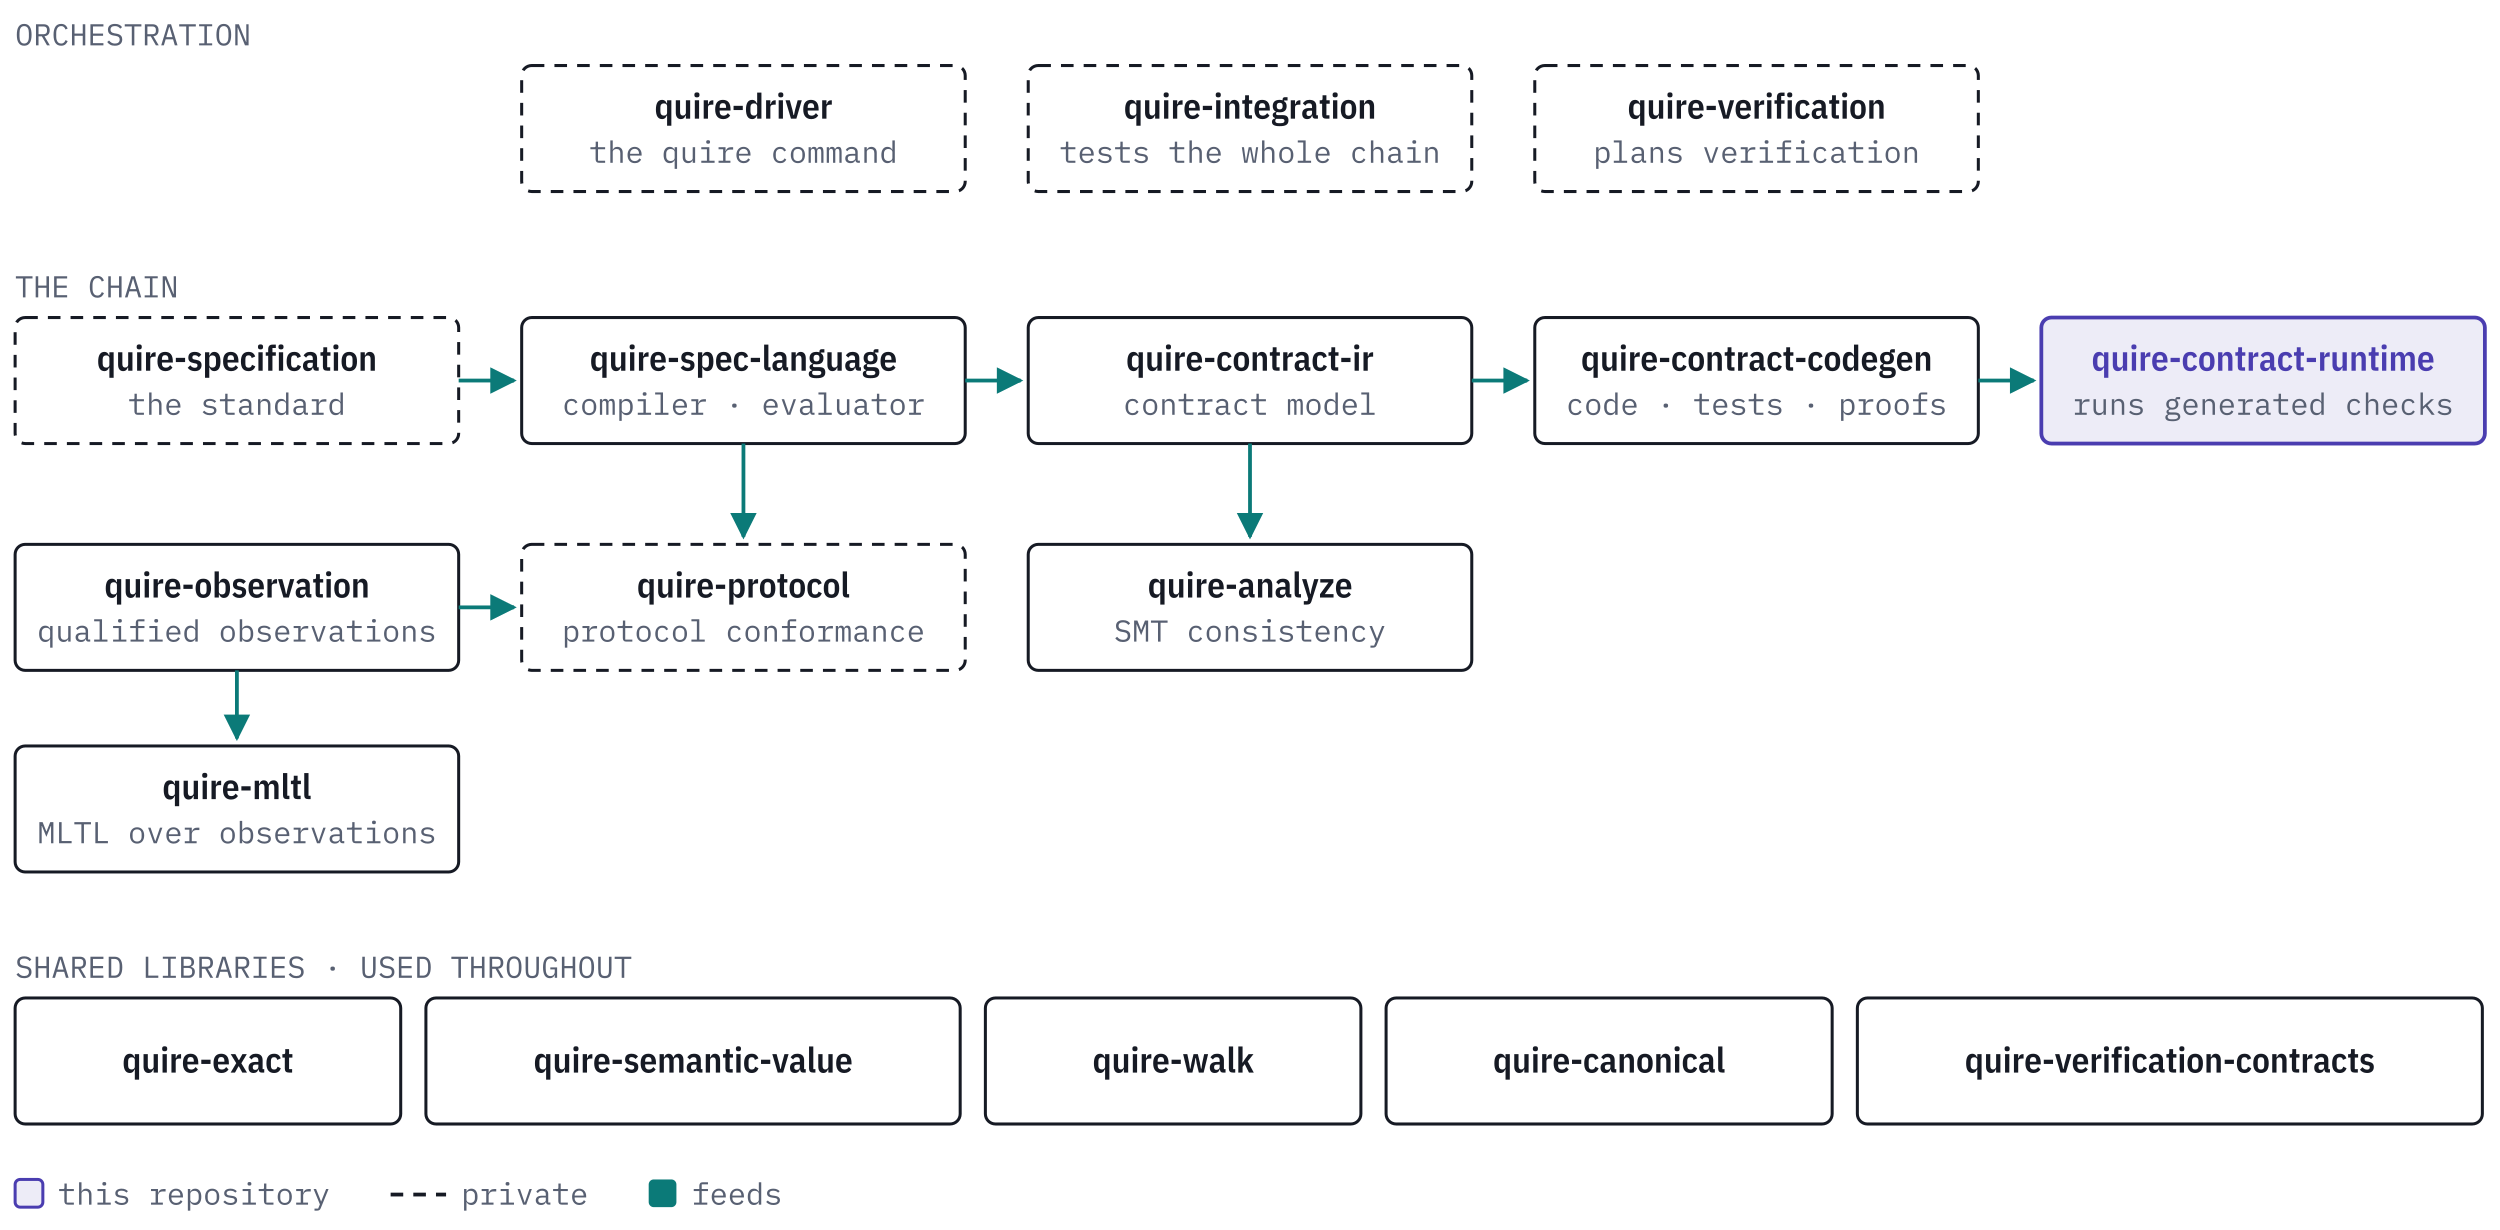
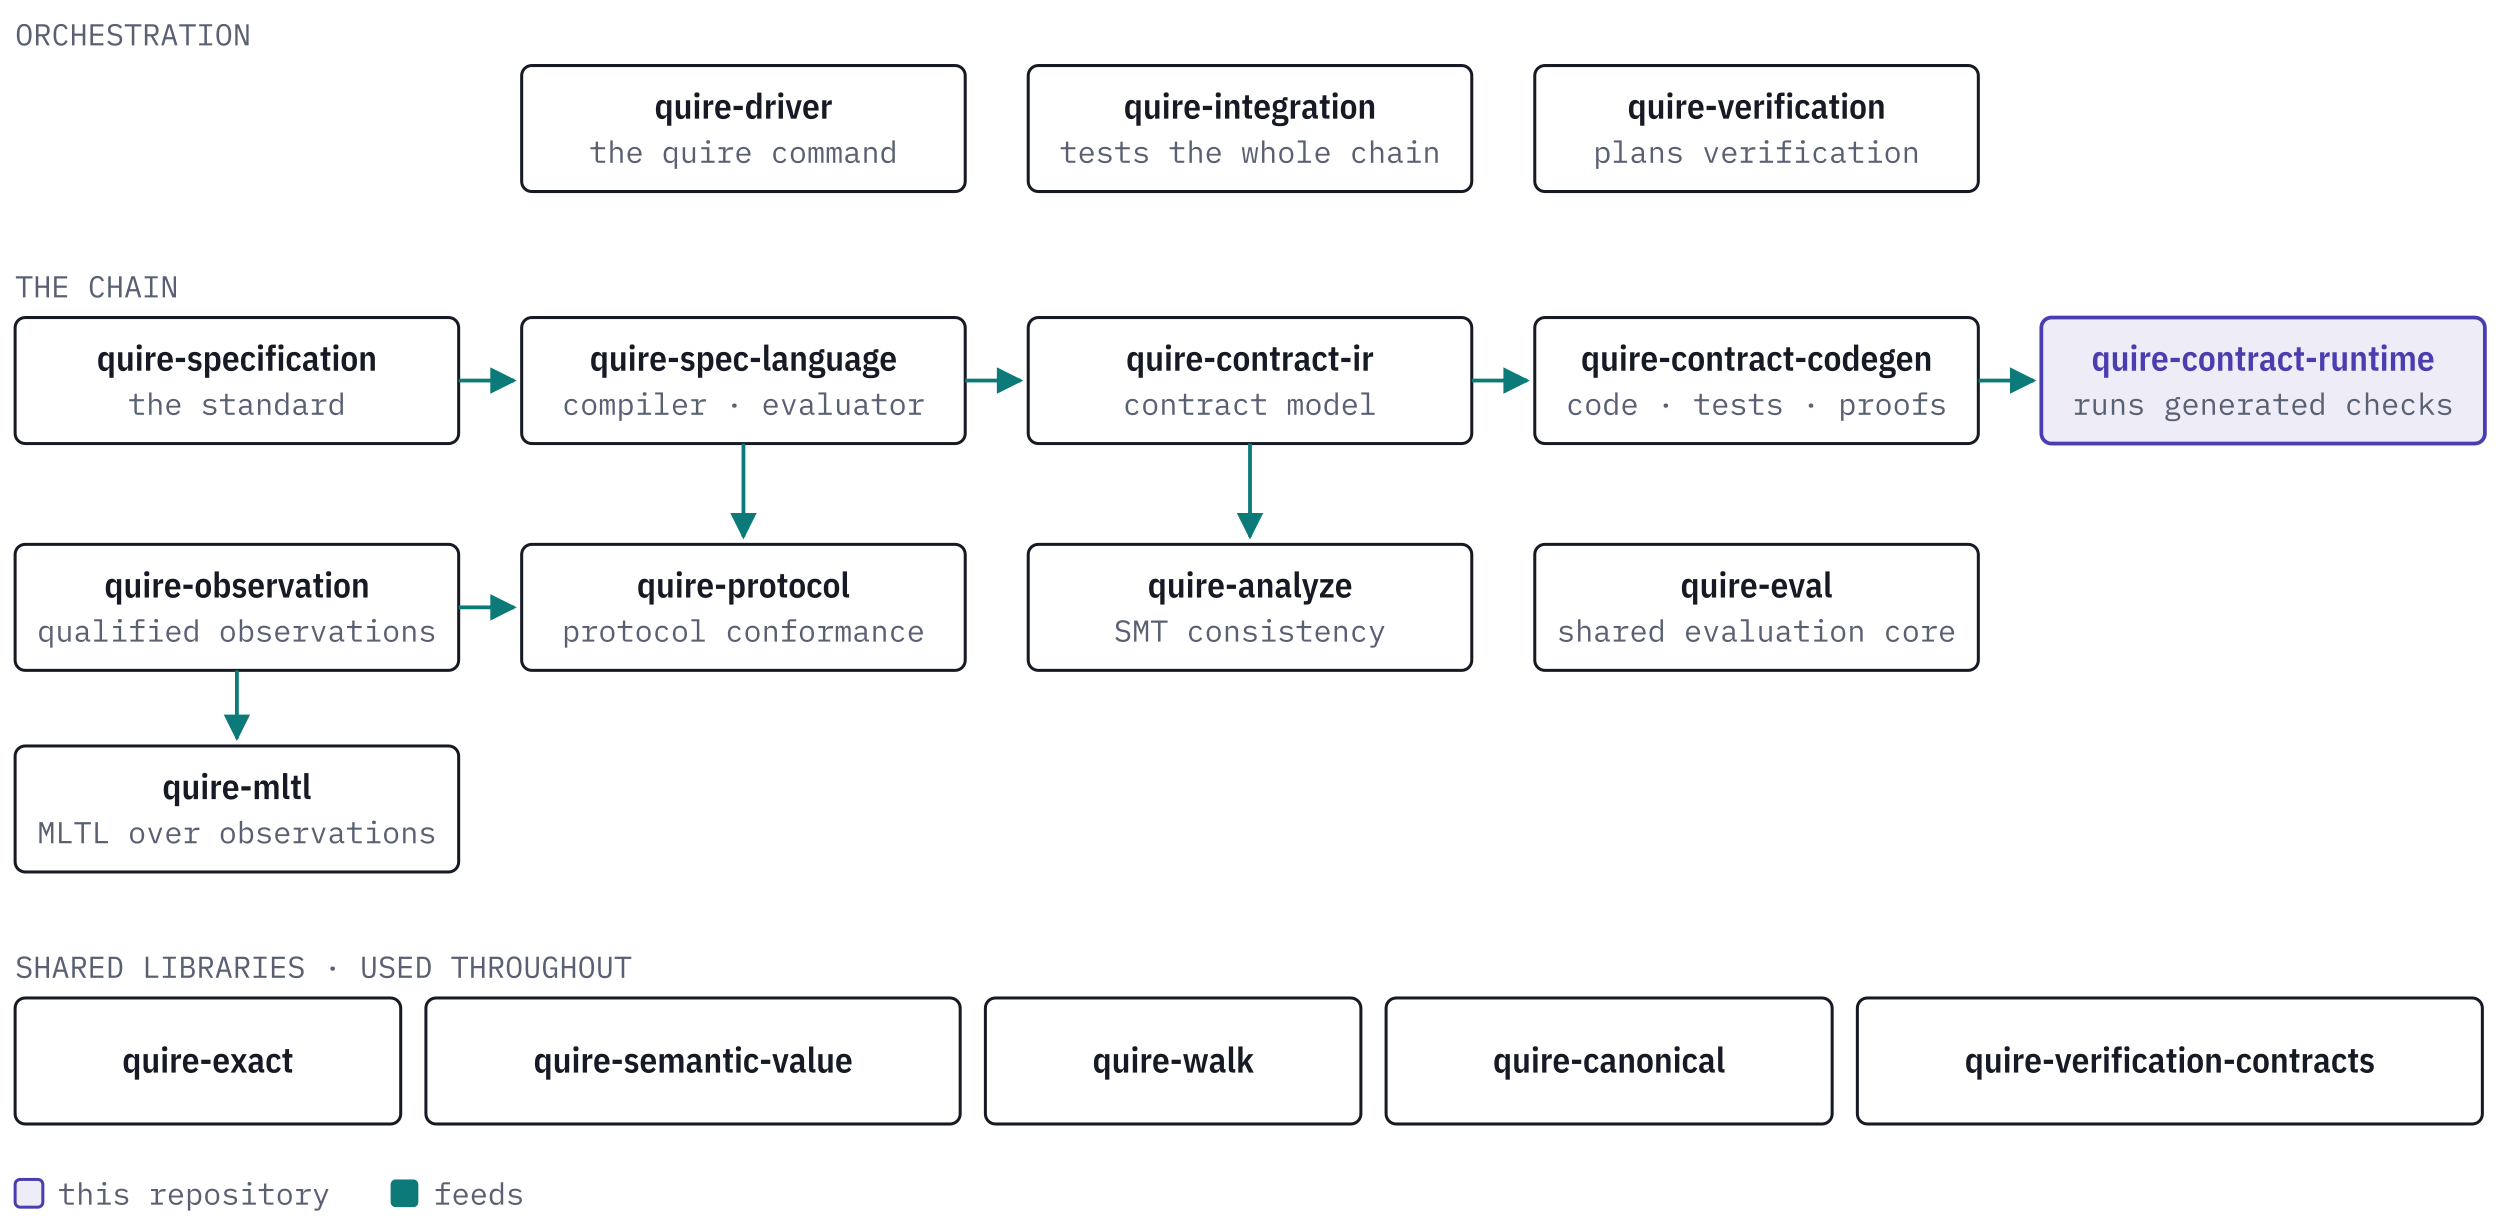
- <svg xmlns="http://www.w3.org/2000/svg" width="992" height="488" viewBox="-6 -6 992 488" role="img" aria-label="The Quire repositories. The main chain runs from the standard, quire-specification, to the compiler, quire-spec-language, then quire-contract-ir, quire-contract-codegen and quire-contract-runtime. quire-spec-language also feeds quire-protocol, and quire-contract-ir feeds quire-analyze. quire-observation feeds quire-protocol and quire-mltl. Above the chain, quire-driver runs it, quire-integration tests it and quire-verification plans verification. Below it, shared libraries used throughout: quire-exact, quire-semantic-value, quire-walk, quire-canonical and quire-verification-contracts.">
+ <svg xmlns="http://www.w3.org/2000/svg" width="992" height="488" viewBox="-6 -6 992 488" role="img" aria-label="The Quire repositories. The main chain runs from the standard, quire-specification, to the compiler, quire-spec-language, then quire-contract-ir, quire-contract-codegen and quire-contract-runtime. quire-spec-language also feeds quire-protocol, and quire-contract-ir feeds quire-analyze. quire-eval is the evaluation core shared by the language and backend repositories. quire-observation feeds quire-protocol and quire-mltl. Above the chain, quire-driver runs it, quire-integration tests it and quire-verification plans verification. Below it, shared libraries used throughout: quire-exact, quire-semantic-value, quire-walk, quire-canonical and quire-verification-contracts.">
  <defs>
    <path id="mono_A" d="M481 0 422 199H177L118 0H31L245 698H356L570 0ZM304 609H295L197 272H402Z" />
    <path id="mono_B" d="M88 698H325Q415 698 466 649Q517 600 517 518Q517 455 486 419Q456 383 408 368V365Q467 351 505 312Q543 274 543 201Q543 159 529 122Q515 85 490 58Q464 31 430 16Q395 0 355 0H88ZM330 73Q388 73 421 99Q454 125 454 179V220Q454 273 421 300Q388 326 330 326H172V73ZM316 395Q369 395 399 418Q429 442 429 490V529Q429 577 399 601Q369 625 316 625H172V395Z" />
    <path id="mono_C" d="M323 -12Q195 -12 132 81Q70 174 70 349Q70 524 132 617Q195 710 323 710Q371 710 406 697Q441 684 466 662Q491 640 508 612Q525 585 538 557L466 524Q457 547 445 568Q433 588 416 604Q400 619 378 628Q355 637 323 637Q240 637 200 574Q159 511 159 406V292Q159 187 200 124Q240 61 323 61Q355 61 378 70Q400 79 416 94Q433 110 445 130Q457 151 466 174L538 141Q525 112 508 85Q491 58 466 36Q441 14 406 1Q371 -12 323 -12Z" />
    <path id="mono_D" d="M95 698H290Q418 698 481 610Q544 522 544 349Q544 176 481 88Q418 0 290 0H95ZM286 73Q370 73 412 131Q455 189 455 295V403Q455 509 412 567Q370 625 286 625H179V73Z" />
    <path id="mono_E" d="M90 0V698H520V625H174V390H508V317H174V73H520V0Z" />
    <path id="mono_G" d="M444 93H439Q430 73 418 54Q406 35 388 20Q369 6 343 -3Q317 -12 281 -12Q167 -12 112 80Q56 172 56 344Q56 524 117 617Q178 710 305 710Q354 710 390 697Q426 684 452 662Q477 640 494 612Q511 585 522 557L450 524Q441 547 430 568Q418 588 402 604Q385 619 362 628Q339 637 308 637Q224 637 184 574Q145 511 145 406V298Q145 245 153 202Q161 158 180 126Q198 94 228 76Q257 59 300 59Q368 59 406 100Q444 141 444 206V278H297V345H522V0H444Z" />
    <path id="mono_H" d="M436 317H164V0H80V698H164V390H436V698H520V0H436Z" />
    <path id="mono_I" d="M84 0V67H258V631H84V698H516V631H342V67H516V0Z" />
    <path id="mono_L" d="M120 0V698H204V73H535V0Z" />
    <path id="mono_M" d="M455 350V571H447L300 212L153 571H145V350V0H68V698H176L299 390H305L428 698H532V0H455Z" />
    <path id="mono_N" d="M163 588H156V0H80V698H199L437 110H444V698H520V0H401Z" />
    <path id="mono_O" d="M300 -12Q236 -12 190 12Q144 37 114 83Q84 129 70 196Q56 263 56 349Q56 434 70 502Q84 569 114 615Q144 661 190 686Q236 710 300 710Q364 710 410 686Q456 661 486 615Q516 569 530 502Q544 434 544 349Q544 263 530 196Q516 129 486 83Q456 37 410 12Q364 -12 300 -12ZM300 61Q342 61 371 78Q400 94 419 124Q438 154 446 196Q455 239 455 292V406Q455 458 446 501Q438 544 419 574Q400 604 371 620Q342 637 300 637Q258 637 229 620Q200 604 181 574Q162 544 154 501Q145 458 145 406V292Q145 239 154 196Q162 154 181 124Q200 94 229 78Q258 61 300 61Z" />
    <path id="mono_R" d="M174 0H90V698H344Q441 698 492 645Q543 592 543 497Q543 412 499 361Q455 310 371 302L549 0H455L285 298H174ZM342 369Q395 369 424 396Q454 422 454 471V523Q454 572 424 598Q395 625 342 625H174V369Z" />
    <path id="mono_S" d="M298 -12Q204 -12 144 22Q84 57 45 111L106 161Q147 110 192 85Q238 60 301 60Q377 60 417 95Q457 130 457 193Q457 244 428 272Q399 301 327 313L249 326Q198 335 164 353Q129 371 108 396Q87 422 78 452Q69 483 69 516Q69 612 132 661Q195 710 302 710Q386 710 444 682Q501 654 536 603L477 552Q448 590 407 614Q366 638 301 638Q230 638 192 608Q154 578 154 518Q154 471 182 442Q211 412 285 399L360 386Q411 377 446 359Q481 341 502 316Q524 291 533 260Q542 229 542 195Q542 98 478 43Q415 -12 298 -12Z" />
    <path id="mono_T" d="M342 625V0H258V625H25V698H575V625Z" />
    <path id="mono_U" d="M164 698V279Q164 228 167 188Q170 148 183 120Q196 91 224 76Q251 61 300 61Q349 61 376 76Q404 91 417 120Q430 148 433 188Q436 228 436 279V698H520V299Q520 221 512 163Q505 105 482 66Q458 27 414 8Q371 -12 300 -12Q229 -12 186 8Q142 27 118 66Q95 105 88 163Q80 221 80 299V698Z" />
    <path id="mono_a" d="M495 0Q448 0 428 24Q408 48 403 84H398Q381 39 344 14Q306 -12 243 -12Q162 -12 114 30Q66 72 66 145Q66 217 118 256Q171 295 288 295H398V346Q398 403 366 432Q334 460 275 460Q223 460 190 440Q157 419 137 384L83 424Q93 444 110 463Q127 482 152 496Q177 511 209 520Q241 528 280 528Q371 528 424 482Q478 436 478 354V70H550V0ZM257 55Q288 55 314 62Q339 70 358 82Q377 95 388 112Q398 130 398 150V235H288Q216 235 183 215Q150 195 150 157V136Q150 96 178 76Q207 55 257 55Z" />
    <path id="mono_b" d="M95 740H175V432H179Q229 528 338 528Q433 528 486 457Q540 386 540 258Q540 130 486 59Q433 -12 338 -12Q229 -12 179 84H175V0H95ZM307 59Q377 59 416 102Q454 144 454 214V302Q454 372 416 414Q377 457 307 457Q280 457 256 450Q232 443 214 430Q196 416 186 396Q175 377 175 351V165Q175 139 186 120Q196 100 214 86Q232 73 256 66Q280 59 307 59Z" />
    <path id="mono_c" d="M318 -12Q262 -12 218 8Q175 27 145 62Q115 97 100 147Q84 197 84 258Q84 319 100 369Q116 419 146 454Q176 490 219 509Q262 528 317 528Q392 528 439 495Q486 462 508 409L444 375Q430 415 398 437Q365 459 317 459Q282 459 254 448Q227 436 208 415Q189 394 180 365Q170 336 170 302V214Q170 180 180 151Q189 122 208 101Q227 80 255 68Q283 57 319 57Q371 57 405 81Q439 105 459 147L516 108Q493 56 444 22Q396 -12 318 -12Z" />
    <path id="mono_d" d="M425 84H421Q371 -12 262 -12Q167 -12 114 59Q60 130 60 258Q60 386 114 457Q167 528 262 528Q371 528 421 432H425V740H505V0H425ZM293 59Q320 59 344 66Q368 73 386 86Q404 100 414 120Q425 139 425 165V351Q425 377 414 396Q404 416 386 430Q368 443 344 450Q320 457 293 457Q223 457 184 414Q146 372 146 302V214Q146 144 184 102Q223 59 293 59Z" />
    <path id="mono_e" d="M309 -12Q253 -12 208 7Q164 26 132 62Q101 97 84 146Q67 196 67 257Q67 319 84 369Q102 419 133 454Q164 490 208 509Q251 528 304 528Q356 528 398 509Q441 490 471 456Q501 423 517 377Q533 331 533 276V238H151V214Q151 180 162 151Q173 122 194 101Q214 80 244 68Q273 57 309 57Q361 57 399 81Q437 105 457 147L516 107Q493 55 440 22Q386 -12 309 -12ZM304 462Q271 462 243 450Q215 438 194 417Q174 396 162 368Q151 339 151 305V298H447V309Q447 343 436 371Q426 399 408 420Q389 440 362 451Q336 462 304 462Z" />
    <path id="mono_f" d="M83 68H257V448H73V516H257V622Q257 674 284 707Q312 740 371 740H544V672H337V516H544V448H337V68H521V0H83Z" />
    <path id="mono_g" d="M561 -59Q561 -137 496 -174Q431 -212 301 -212Q176 -212 122 -179Q67 -146 67 -84Q67 -42 89 -19Q111 4 151 15V27Q129 38 117 55Q105 72 105 98Q105 138 132 158Q158 178 198 188V192Q150 213 124 254Q97 295 97 350Q97 389 111 422Q125 455 152 478Q178 502 215 515Q252 528 297 528Q355 528 399 507V516Q399 546 413 566Q427 586 461 586H556V516H440V481Q468 457 483 424Q498 391 498 350Q498 311 484 278Q469 245 443 222Q417 198 380 185Q342 172 297 172Q284 172 272 173Q260 174 248 176Q236 174 223 170Q210 165 199 158Q188 150 181 140Q174 130 174 117Q174 94 197 86Q220 79 257 79H371Q471 79 516 42Q561 4 561 -59ZM486 -63Q486 -32 461 -14Q436 5 374 5H195Q143 -16 143 -65Q143 -99 170 -124Q197 -148 260 -148H338Q408 -148 447 -126Q486 -105 486 -63ZM297 234Q357 234 386 262Q414 290 414 336V365Q414 411 386 438Q357 466 297 466Q237 466 209 438Q181 411 181 365V336Q181 290 209 262Q237 234 297 234Z" />
    <path id="mono_h" d="M98 740H178V432H182Q190 451 202 468Q214 486 232 499Q249 512 273 520Q297 528 329 528Q410 528 459 476Q508 425 508 331V0H428V317Q428 388 397 422Q366 457 306 457Q282 457 259 451Q236 445 218 433Q200 421 189 402Q178 383 178 358V0H98Z" />
    <path id="mono_i" d="M332 630Q297 630 283 644Q269 659 269 681V697Q269 719 283 734Q297 748 332 748Q367 748 381 734Q395 719 395 697V681Q395 659 381 644Q367 630 332 630ZM106 68H292V448H106V516H372V68H546V0H106Z" />
    <path id="mono_k" d="M105 740H185V273H189L279 358L451 516H549L335 314L574 0H475L274 268L185 187V0H105Z" />
    <path id="mono_l" d="M80 68H260V672H80V740H340V68H520V0H80Z" />
    <path id="mono_m" d="M54 0V516H128V456H132Q144 486 166 507Q188 528 231 528Q276 528 298 506Q320 483 325 447H328Q342 482 368 505Q394 528 440 528Q503 528 524 484Q546 440 546 358V0H472V345Q472 411 458 436Q445 462 409 462Q377 462 357 442Q337 421 337 379V0H263V345Q263 411 250 436Q236 462 201 462Q169 462 148 442Q128 421 128 379V0Z" />
    <path id="mono_n" d="M98 0V516H178V432H182Q190 451 202 468Q214 486 232 499Q249 512 273 520Q297 528 329 528Q410 528 459 476Q508 425 508 331V0H428V317Q428 388 397 422Q366 457 306 457Q282 457 259 451Q236 445 218 433Q200 421 189 402Q178 383 178 358V0Z" />
    <path id="mono_o" d="M300 -12Q246 -12 202 7Q159 26 128 62Q98 97 82 146Q66 196 66 258Q66 319 82 369Q98 419 128 454Q159 490 202 509Q246 528 300 528Q354 528 398 509Q441 490 472 454Q502 419 518 369Q534 319 534 258Q534 196 518 146Q502 97 472 62Q441 26 398 7Q354 -12 300 -12ZM300 57Q367 57 408 97Q449 137 449 221V295Q449 379 408 419Q367 459 300 459Q233 459 192 419Q151 379 151 295V221Q151 137 192 97Q233 57 300 57Z" />
    <path id="mono_p" d="M95 516H175V432H179Q229 528 338 528Q433 528 486 457Q540 386 540 258Q540 130 486 59Q433 -12 338 -12Q229 -12 179 84H175V-200H95ZM307 59Q377 59 416 102Q454 144 454 214V302Q454 372 416 414Q377 457 307 457Q280 457 256 450Q232 443 214 430Q196 416 186 396Q175 377 175 351V165Q175 139 186 120Q196 100 214 86Q232 73 256 66Q280 59 307 59Z" />
    <path id="mono_periodcentered" d="M300 235Q259 235 242 252Q226 269 226 295V313Q226 339 242 356Q259 373 300 373Q341 373 358 356Q374 339 374 313V295Q374 269 358 252Q341 235 300 235Z" />
    <path id="mono_q" d="M425 84H421Q371 -12 262 -12Q167 -12 114 59Q60 130 60 258Q60 386 114 457Q167 528 262 528Q371 528 421 432H425V516H505V-200H425ZM293 59Q320 59 344 66Q368 73 386 86Q404 100 414 120Q425 139 425 165V351Q425 377 414 396Q404 416 386 430Q368 443 344 450Q320 457 293 457Q223 457 184 414Q146 372 146 302V214Q146 144 184 102Q223 59 293 59Z" />
    <path id="mono_r" d="M77 68H228V448H77V516H308V386H313Q329 447 374 482Q418 516 487 516H559V436H462Q393 436 350 396Q308 356 308 291V68H469V0H77Z" />
    <path id="mono_s" d="M306 -12Q225 -12 166 16Q108 43 67 89L121 136Q158 97 202 76Q246 55 308 55Q368 55 406 76Q445 98 445 144Q445 164 438 178Q430 191 417 199Q404 207 388 212Q372 216 354 219L273 231Q246 235 214 242Q183 249 157 264Q131 280 114 306Q96 332 96 374Q96 413 112 442Q127 470 155 490Q183 509 221 518Q259 528 304 528Q374 528 426 506Q477 484 514 445L462 396Q453 407 440 418Q426 430 406 440Q387 449 361 455Q335 461 301 461Q240 461 208 440Q175 419 175 379Q175 359 182 346Q190 332 203 324Q216 316 232 312Q249 307 266 304L347 292Q375 288 406 281Q437 274 463 258Q489 243 506 217Q524 191 524 149Q524 72 464 30Q405 -12 306 -12Z" />
    <path id="mono_t" d="M325 0Q266 0 238 33Q211 66 211 118V448H39V516H167Q193 516 204 526Q214 537 214 563V698H291V516H526V448H291V68H526V0Z" />
    <path id="mono_u" d="M422 84H418Q410 65 398 48Q386 30 368 17Q351 4 327 -4Q303 -12 271 -12Q190 -12 141 40Q92 91 92 185V516H172V199Q172 128 203 94Q234 59 294 59Q318 59 341 65Q364 71 382 83Q400 95 411 114Q422 132 422 158V516H502V0H422Z" />
    <path id="mono_v" d="M249 0 64 516H145L219 300L299 67H303L383 300L457 516H536L351 0Z" />
    <path id="mono_w" d="M30 516H101L160 70H169L257 516H345L433 70H442L501 516H570L491 0H387L305 432H297L213 0H109Z" />
    <path id="mono_y" d="M467 516H547L291 -113Q282 -135 271 -152Q260 -168 245 -178Q230 -189 209 -194Q188 -200 159 -200H83V-132H203L261 10L53 516H135L222 300L299 104H303L380 300Z" />
    <path id="title_a" d="M406 0Q325 0 321 89H309Q299 41 264 14Q229 -12 177 -12Q105 -12 69 28Q33 68 33 140Q33 222 84 262Q135 302 231 302H312V347Q312 393 292 415Q273 437 228 437Q191 437 166 420Q141 402 122 370L51 434Q80 479 124 506Q169 534 238 534Q433 534 433 350V97H479V0ZM223 77Q260 77 286 98Q312 120 312 158V227H239Q155 227 155 162V140Q155 107 173 92Q191 77 223 77Z" />
    <path id="title_b" d="M66 740H187V436H201Q212 480 246 507Q279 534 324 534Q416 534 460 464Q504 395 504 261Q504 127 460 58Q416 -12 324 -12Q279 -12 246 15Q212 42 201 86H187V0H66ZM278 88Q325 88 351 117Q377 146 377 199V323Q377 376 351 405Q325 434 278 434Q237 434 212 414Q187 393 187 356V166Q187 129 212 108Q237 88 278 88Z" />
    <path id="title_c" d="M251 -12Q145 -12 90 54Q34 120 34 261Q34 402 90 468Q145 534 251 534Q328 534 374 499Q419 464 439 403L340 359Q332 397 312 416Q291 436 251 436Q161 436 161 328V194Q161 86 251 86Q293 86 315 106Q337 126 348 168L442 123Q396 -12 251 -12Z" />
    <path id="title_d" d="M357 86H343Q332 42 298 15Q265 -12 220 -12Q128 -12 84 58Q40 127 40 261Q40 395 84 464Q128 534 220 534Q265 534 298 507Q332 480 343 436H357V740H478V0H357ZM266 88Q307 88 332 108Q357 129 357 166V356Q357 393 332 414Q307 434 266 434Q219 434 193 405Q167 376 167 323V199Q167 146 193 117Q219 88 266 88Z" />
    <path id="title_e" d="M263 -12Q212 -12 170 4Q127 21 97 54Q67 88 50 140Q34 191 34 261Q34 402 90 468Q147 534 252 534Q357 534 414 468Q470 402 470 261V232H161V198Q161 146 190 116Q219 86 270 86Q313 86 342 104Q372 123 393 158L459 89Q430 43 381 16Q332 -12 263 -12ZM252 441Q161 441 161 333V307H343V333Q343 441 252 441Z" />
    <path id="title_f" d="M91 425H22V522H91V603Q91 674 122 707Q154 740 220 740H308V643H212V522H308V425H212V0H91Z" />
    <path id="title_g" d="M493 -46Q493 -87 480 -118Q468 -149 439 -170Q410 -191 362 -202Q314 -212 244 -212Q182 -212 140 -204Q98 -195 72 -179Q46 -163 35 -140Q24 -117 24 -88Q24 -48 46 -25Q68 -2 109 4V23Q77 31 62 53Q46 75 46 107Q46 139 68 160Q90 182 132 190V203Q47 245 47 357Q47 442 95 488Q143 534 244 534Q289 534 326 520V539Q326 610 394 610H467V516H366V496Q403 478 422 442Q441 407 441 357Q441 272 394 226Q346 181 244 181Q203 181 168 189Q154 183 147 170Q140 157 140 141Q140 121 153 111Q166 101 196 101H329Q418 101 456 63Q493 25 493 -46ZM380 -60Q380 -33 362 -19Q344 -5 302 -5H141Q119 -24 119 -61Q119 -93 140 -110Q162 -127 216 -127H275Q332 -127 356 -110Q380 -94 380 -60ZM244 264Q327 264 327 346V369Q327 451 244 451Q161 451 161 369V346Q161 264 244 264Z" />
    <path id="title_hyphen" d="M50 245V365H312V245Z" />
    <path id="title_i" d="M126 604Q88 604 71 620Q54 637 54 665V685Q54 713 71 730Q88 746 126 746Q164 746 181 730Q198 713 198 685V665Q198 637 181 620Q164 604 126 604ZM66 522H187V0H66Z" />
    <path id="title_k" d="M66 740H187V395L179 287H193L254 383L358 522H495L332 317L504 0H368L248 239L187 163V0H66Z" />
    <path id="title_l" d="M184 0Q121 0 94 28Q66 56 66 116V740H187V97H247V0Z" />
    <path id="title_m" d="M66 0V522H187V435H201Q232 534 324 534Q422 534 451 431H463Q480 484 516 509Q551 534 602 534Q668 534 705 486Q742 439 742 351V0H621V330Q621 432 548 432Q513 432 488 410Q464 389 464 350V0H343V330Q343 384 325 408Q307 432 271 432Q236 432 212 410Q187 389 187 350V0Z" />
    <path id="title_n" d="M66 0V522H187V435H201Q232 534 326 534Q396 534 434 486Q472 439 472 351V0H351V330Q351 432 275 432Q238 432 212 410Q187 389 187 350V0Z" />
    <path id="title_o" d="M253 -12Q149 -12 92 54Q34 120 34 261Q34 402 92 468Q149 534 253 534Q357 534 414 468Q472 402 472 261Q472 120 414 54Q357 -12 253 -12ZM253 86Q345 86 345 194V328Q345 436 253 436Q161 436 161 328V194Q161 86 253 86Z" />
    <path id="title_p" d="M66 522H187V436H201Q212 480 246 507Q279 534 324 534Q416 534 460 464Q504 395 504 261Q504 127 460 58Q416 -12 324 -12Q279 -12 246 15Q212 42 201 86H187V-200H66ZM278 88Q325 88 351 117Q377 146 377 199V323Q377 376 351 405Q325 434 278 434Q237 434 212 414Q187 393 187 356V166Q187 129 212 108Q237 88 278 88Z" />
    <path id="title_q" d="M357 86H343Q332 42 298 15Q265 -12 220 -12Q128 -12 84 58Q40 127 40 261Q40 395 84 464Q128 534 220 534Q265 534 298 507Q332 480 343 436H357V522H478V-200H357ZM266 88Q307 88 332 108Q357 129 357 166V356Q357 393 332 414Q307 434 266 434Q219 434 193 405Q167 376 167 323V199Q167 146 193 117Q219 88 266 88Z" />
    <path id="title_r" d="M66 0V522H187V415H201Q210 467 238 494Q267 522 313 522H339V398H299Q242 398 214 380Q187 362 187 317V0Z" />
    <path id="title_s" d="M224 -12Q159 -12 110 12Q61 35 24 82L98 154Q123 119 154 101Q185 83 226 83Q302 83 302 147Q302 172 290 186Q277 201 247 206L198 215Q116 230 79 266Q42 302 42 371Q42 453 90 494Q138 534 226 534Q287 534 332 514Q376 494 409 455L338 384Q318 409 290 424Q261 439 226 439Q156 439 156 376Q156 350 170 336Q184 323 214 318L264 309Q346 294 382 258Q417 223 417 159Q417 78 367 33Q317 -12 224 -12Z" />
    <path id="title_t" d="M210 0Q147 0 119 28Q91 56 91 117V425H22V522H58Q84 522 94 534Q103 546 103 572V664H212V522H306V425H212V97H298V0Z" />
    <path id="title_u" d="M346 88H332Q302 -12 205 -12Q135 -12 98 36Q60 83 60 172V522H181V192Q181 89 257 89Q294 89 320 111Q346 133 346 172V522H467V0H346Z" />
    <path id="title_v" d="M162 0 8 522H130L205 244L234 103H248L277 244L352 522H469L315 0Z" />
    <path id="title_w" d="M16 522H135L186 278L211 110H223L253 278L311 522H433L492 278L522 110H534L559 278L612 522H724L597 0H461L400 254L377 409H364L340 254L279 0H143Z" />
    <path id="title_x" d="M15 0 173 267 17 522H149L242 354H255L348 522H472L318 264L478 0H345L249 176H236L138 0Z" />
    <path id="title_y" d="M353 522H474L275 -109Q258 -162 227 -181Q196 -200 140 -200H58V-103H161L182 -29L8 522H131L209 240L237 103H249L277 241Z" />
    <path id="title_z" d="M34 0V95L275 425H42V522H412V428L170 97H418V0Z" />
    <marker id="ah-model" viewBox="0 0 10 10" refX="9" refY="5" markerWidth="7" markerHeight="7" orient="auto-start-reverse">
      <path d="M0,0 L10,5 L0,10 z" fill="#0b7a78" />
    </marker>
  </defs>
-   <rect x="201" y="20" width="176" height="50" rx="4" stroke="#161a24" stroke-width="1.2" fill="none" stroke-dasharray="5 4" />
+   <rect x="201" y="20" width="176" height="50" rx="4" stroke="#161a24" stroke-width="1.2" fill="none" />
  <g fill="#161a24" transform="translate(253.7,41.1) scale(0.014,-0.014)">
    <use href="#title_q" x="0" />
    <use href="#title_u" x="544" />
    <use href="#title_i" x="1077" />
    <use href="#title_r" x="1329" />
    <use href="#title_e" x="1686" />
    <use href="#title_hyphen" x="2191" />
    <use href="#title_d" x="2553" />
    <use href="#title_r" x="3097" />
    <use href="#title_i" x="3454" />
    <use href="#title_v" x="3706" />
    <use href="#title_e" x="4182" />
    <use href="#title_r" x="4687" />
  </g>
  <g fill="#586072" transform="translate(227.8,58.6) scale(0.012,-0.012)">
    <use href="#mono_t" x="0" />
    <use href="#mono_h" x="600" />
    <use href="#mono_e" x="1200" />
    <use href="#mono_q" x="2400" />
    <use href="#mono_u" x="3000" />
    <use href="#mono_i" x="3600" />
    <use href="#mono_r" x="4200" />
    <use href="#mono_e" x="4800" />
    <use href="#mono_c" x="6000" />
    <use href="#mono_o" x="6600" />
    <use href="#mono_m" x="7200" />
    <use href="#mono_m" x="7800" />
    <use href="#mono_a" x="8400" />
    <use href="#mono_n" x="9000" />
    <use href="#mono_d" x="9600" />
  </g>
-   <rect x="402" y="20" width="176" height="50" rx="4" stroke="#161a24" stroke-width="1.2" fill="none" stroke-dasharray="5 4" />
+   <rect x="402" y="20" width="176" height="50" rx="4" stroke="#161a24" stroke-width="1.2" fill="none" />
  <g fill="#161a24" transform="translate(439.9,41.1) scale(0.014,-0.014)">
    <use href="#title_q" x="0" />
    <use href="#title_u" x="544" />
    <use href="#title_i" x="1077" />
    <use href="#title_r" x="1329" />
    <use href="#title_e" x="1686" />
    <use href="#title_hyphen" x="2191" />
    <use href="#title_i" x="2553" />
    <use href="#title_n" x="2805" />
    <use href="#title_t" x="3337" />
    <use href="#title_e" x="3671" />
    <use href="#title_g" x="4176" />
    <use href="#title_r" x="4668" />
    <use href="#title_a" x="5025" />
    <use href="#title_t" x="5532" />
    <use href="#title_i" x="5866" />
    <use href="#title_o" x="6118" />
    <use href="#title_n" x="6624" />
  </g>
  <g fill="#586072" transform="translate(414.4,58.6) scale(0.012,-0.012)">
    <use href="#mono_t" x="0" />
    <use href="#mono_e" x="600" />
    <use href="#mono_s" x="1200" />
    <use href="#mono_t" x="1800" />
    <use href="#mono_s" x="2400" />
    <use href="#mono_t" x="3600" />
    <use href="#mono_h" x="4200" />
    <use href="#mono_e" x="4800" />
    <use href="#mono_w" x="6000" />
    <use href="#mono_h" x="6600" />
    <use href="#mono_o" x="7200" />
    <use href="#mono_l" x="7800" />
    <use href="#mono_e" x="8400" />
    <use href="#mono_c" x="9600" />
    <use href="#mono_h" x="10200" />
    <use href="#mono_a" x="10800" />
    <use href="#mono_i" x="11400" />
    <use href="#mono_n" x="12000" />
  </g>
-   <rect x="603" y="20" width="176" height="50" rx="4" stroke="#161a24" stroke-width="1.2" fill="none" stroke-dasharray="5 4" />
+   <rect x="603" y="20" width="176" height="50" rx="4" stroke="#161a24" stroke-width="1.2" fill="none" />
  <g fill="#161a24" transform="translate(639.8,41.1) scale(0.014,-0.014)">
    <use href="#title_q" x="0" />
    <use href="#title_u" x="544" />
    <use href="#title_i" x="1077" />
    <use href="#title_r" x="1329" />
    <use href="#title_e" x="1686" />
    <use href="#title_hyphen" x="2191" />
    <use href="#title_v" x="2553" />
    <use href="#title_e" x="3029" />
    <use href="#title_r" x="3534" />
    <use href="#title_i" x="3891" />
    <use href="#title_f" x="4143" />
    <use href="#title_i" x="4471" />
    <use href="#title_c" x="4723" />
    <use href="#title_a" x="5187" />
    <use href="#title_t" x="5694" />
    <use href="#title_i" x="6028" />
    <use href="#title_o" x="6280" />
    <use href="#title_n" x="6786" />
  </g>
  <g fill="#586072" transform="translate(626.2,58.6) scale(0.012,-0.012)">
    <use href="#mono_p" x="0" />
    <use href="#mono_l" x="600" />
    <use href="#mono_a" x="1200" />
    <use href="#mono_n" x="1800" />
    <use href="#mono_s" x="2400" />
    <use href="#mono_v" x="3600" />
    <use href="#mono_e" x="4200" />
    <use href="#mono_r" x="4800" />
    <use href="#mono_i" x="5400" />
    <use href="#mono_f" x="6000" />
    <use href="#mono_i" x="6600" />
    <use href="#mono_c" x="7200" />
    <use href="#mono_a" x="7800" />
    <use href="#mono_t" x="8400" />
    <use href="#mono_i" x="9000" />
    <use href="#mono_o" x="9600" />
    <use href="#mono_n" x="10200" />
  </g>
-   <rect x="0" y="120" width="176" height="50" rx="4" stroke="#161a24" stroke-width="1.2" fill="none" stroke-dasharray="5 4" />
+   <rect x="0" y="120" width="176" height="50" rx="4" stroke="#161a24" stroke-width="1.2" fill="none" />
  <g fill="#161a24" transform="translate(32.4,141.1) scale(0.014,-0.014)">
    <use href="#title_q" x="0" />
    <use href="#title_u" x="544" />
    <use href="#title_i" x="1077" />
    <use href="#title_r" x="1329" />
    <use href="#title_e" x="1686" />
    <use href="#title_hyphen" x="2191" />
    <use href="#title_s" x="2553" />
    <use href="#title_p" x="3002" />
    <use href="#title_e" x="3546" />
    <use href="#title_c" x="4051" />
    <use href="#title_i" x="4515" />
    <use href="#title_f" x="4767" />
    <use href="#title_i" x="5095" />
    <use href="#title_c" x="5347" />
    <use href="#title_a" x="5811" />
    <use href="#title_t" x="6318" />
    <use href="#title_i" x="6652" />
    <use href="#title_o" x="6904" />
    <use href="#title_n" x="7410" />
  </g>
  <g fill="#586072" transform="translate(44.8,158.6) scale(0.012,-0.012)">
    <use href="#mono_t" x="0" />
    <use href="#mono_h" x="600" />
    <use href="#mono_e" x="1200" />
    <use href="#mono_s" x="2400" />
    <use href="#mono_t" x="3000" />
    <use href="#mono_a" x="3600" />
    <use href="#mono_n" x="4200" />
    <use href="#mono_d" x="4800" />
    <use href="#mono_a" x="5400" />
    <use href="#mono_r" x="6000" />
    <use href="#mono_d" x="6600" />
  </g>
  <rect x="201" y="120" width="176" height="50" rx="4" stroke="#161a24" stroke-width="1.2" fill="none" />
  <g fill="#161a24" transform="translate(228,141.1) scale(0.014,-0.014)">
    <use href="#title_q" x="0" />
    <use href="#title_u" x="544" />
    <use href="#title_i" x="1077" />
    <use href="#title_r" x="1329" />
    <use href="#title_e" x="1686" />
    <use href="#title_hyphen" x="2191" />
    <use href="#title_s" x="2553" />
    <use href="#title_p" x="3002" />
    <use href="#title_e" x="3546" />
    <use href="#title_c" x="4051" />
    <use href="#title_hyphen" x="4515" />
    <use href="#title_l" x="4877" />
    <use href="#title_a" x="5145" />
    <use href="#title_n" x="5652" />
    <use href="#title_g" x="6184" />
    <use href="#title_u" x="6676" />
    <use href="#title_a" x="7209" />
    <use href="#title_g" x="7716" />
    <use href="#title_e" x="8208" />
  </g>
  <g fill="#586072" transform="translate(217,158.6) scale(0.012,-0.012)">
    <use href="#mono_c" x="0" />
    <use href="#mono_o" x="600" />
    <use href="#mono_m" x="1200" />
    <use href="#mono_p" x="1800" />
    <use href="#mono_i" x="2400" />
    <use href="#mono_l" x="3000" />
    <use href="#mono_e" x="3600" />
    <use href="#mono_r" x="4200" />
    <use href="#mono_periodcentered" x="5400" />
    <use href="#mono_e" x="6600" />
    <use href="#mono_v" x="7200" />
    <use href="#mono_a" x="7800" />
    <use href="#mono_l" x="8400" />
    <use href="#mono_u" x="9000" />
    <use href="#mono_a" x="9600" />
    <use href="#mono_t" x="10200" />
    <use href="#mono_o" x="10800" />
    <use href="#mono_r" x="11400" />
  </g>
  <rect x="402" y="120" width="176" height="50" rx="4" stroke="#161a24" stroke-width="1.2" fill="none" />
  <g fill="#161a24" transform="translate(440.8,141.1) scale(0.014,-0.014)">
    <use href="#title_q" x="0" />
    <use href="#title_u" x="544" />
    <use href="#title_i" x="1077" />
    <use href="#title_r" x="1329" />
    <use href="#title_e" x="1686" />
    <use href="#title_hyphen" x="2191" />
    <use href="#title_c" x="2553" />
    <use href="#title_o" x="3017" />
    <use href="#title_n" x="3523" />
    <use href="#title_t" x="4055" />
    <use href="#title_r" x="4389" />
    <use href="#title_a" x="4746" />
    <use href="#title_c" x="5253" />
    <use href="#title_t" x="5717" />
    <use href="#title_hyphen" x="6051" />
    <use href="#title_i" x="6413" />
    <use href="#title_r" x="6665" />
  </g>
  <g fill="#586072" transform="translate(439.6,158.6) scale(0.012,-0.012)">
    <use href="#mono_c" x="0" />
    <use href="#mono_o" x="600" />
    <use href="#mono_n" x="1200" />
    <use href="#mono_t" x="1800" />
    <use href="#mono_r" x="2400" />
    <use href="#mono_a" x="3000" />
    <use href="#mono_c" x="3600" />
    <use href="#mono_t" x="4200" />
    <use href="#mono_m" x="5400" />
    <use href="#mono_o" x="6000" />
    <use href="#mono_d" x="6600" />
    <use href="#mono_e" x="7200" />
    <use href="#mono_l" x="7800" />
  </g>
  <rect x="603" y="120" width="176" height="50" rx="4" stroke="#161a24" stroke-width="1.2" fill="none" />
  <g fill="#161a24" transform="translate(621.3,141.1) scale(0.014,-0.014)">
    <use href="#title_q" x="0" />
    <use href="#title_u" x="544" />
    <use href="#title_i" x="1077" />
    <use href="#title_r" x="1329" />
    <use href="#title_e" x="1686" />
    <use href="#title_hyphen" x="2191" />
    <use href="#title_c" x="2553" />
    <use href="#title_o" x="3017" />
    <use href="#title_n" x="3523" />
    <use href="#title_t" x="4055" />
    <use href="#title_r" x="4389" />
    <use href="#title_a" x="4746" />
    <use href="#title_c" x="5253" />
    <use href="#title_t" x="5717" />
    <use href="#title_hyphen" x="6051" />
    <use href="#title_c" x="6413" />
    <use href="#title_o" x="6877" />
    <use href="#title_d" x="7383" />
    <use href="#title_e" x="7927" />
    <use href="#title_g" x="8432" />
    <use href="#title_e" x="8924" />
    <use href="#title_n" x="9429" />
  </g>
  <g fill="#586072" transform="translate(615.4,158.6) scale(0.012,-0.012)">
    <use href="#mono_c" x="0" />
    <use href="#mono_o" x="600" />
    <use href="#mono_d" x="1200" />
    <use href="#mono_e" x="1800" />
    <use href="#mono_periodcentered" x="3000" />
    <use href="#mono_t" x="4200" />
    <use href="#mono_e" x="4800" />
    <use href="#mono_s" x="5400" />
    <use href="#mono_t" x="6000" />
    <use href="#mono_s" x="6600" />
    <use href="#mono_periodcentered" x="7800" />
    <use href="#mono_p" x="9000" />
    <use href="#mono_r" x="9600" />
    <use href="#mono_o" x="10200" />
    <use href="#mono_o" x="10800" />
    <use href="#mono_f" x="11400" />
    <use href="#mono_s" x="12000" />
  </g>
  <rect x="804" y="120" width="176" height="50" rx="4" stroke="#4a3db0" stroke-width="1.5" fill="#4a3db0" fill-opacity="0.1" />
  <g fill="#4a3db0" transform="translate(823.9,141.1) scale(0.014,-0.014)">
    <use href="#title_q" x="0" />
    <use href="#title_u" x="544" />
    <use href="#title_i" x="1077" />
    <use href="#title_r" x="1329" />
    <use href="#title_e" x="1686" />
    <use href="#title_hyphen" x="2191" />
    <use href="#title_c" x="2553" />
    <use href="#title_o" x="3017" />
    <use href="#title_n" x="3523" />
    <use href="#title_t" x="4055" />
    <use href="#title_r" x="4389" />
    <use href="#title_a" x="4746" />
    <use href="#title_c" x="5253" />
    <use href="#title_t" x="5717" />
    <use href="#title_hyphen" x="6051" />
    <use href="#title_r" x="6413" />
    <use href="#title_u" x="6770" />
    <use href="#title_n" x="7303" />
    <use href="#title_t" x="7835" />
    <use href="#title_i" x="8169" />
    <use href="#title_m" x="8421" />
    <use href="#title_e" x="9223" />
  </g>
  <g fill="#586072" transform="translate(816.4,158.6) scale(0.012,-0.012)">
    <use href="#mono_r" x="0" />
    <use href="#mono_u" x="600" />
    <use href="#mono_n" x="1200" />
    <use href="#mono_s" x="1800" />
    <use href="#mono_g" x="3000" />
    <use href="#mono_e" x="3600" />
    <use href="#mono_n" x="4200" />
    <use href="#mono_e" x="4800" />
    <use href="#mono_r" x="5400" />
    <use href="#mono_a" x="6000" />
    <use href="#mono_t" x="6600" />
    <use href="#mono_e" x="7200" />
    <use href="#mono_d" x="7800" />
    <use href="#mono_c" x="9000" />
    <use href="#mono_h" x="9600" />
    <use href="#mono_e" x="10200" />
    <use href="#mono_c" x="10800" />
    <use href="#mono_k" x="11400" />
    <use href="#mono_s" x="12000" />
  </g>
  <rect x="0" y="210" width="176" height="50" rx="4" stroke="#161a24" stroke-width="1.2" fill="none" />
  <g fill="#161a24" transform="translate(35.4,231.1) scale(0.014,-0.014)">
    <use href="#title_q" x="0" />
    <use href="#title_u" x="544" />
    <use href="#title_i" x="1077" />
    <use href="#title_r" x="1329" />
    <use href="#title_e" x="1686" />
    <use href="#title_hyphen" x="2191" />
    <use href="#title_o" x="2553" />
    <use href="#title_b" x="3059" />
    <use href="#title_s" x="3603" />
    <use href="#title_e" x="4052" />
    <use href="#title_r" x="4557" />
    <use href="#title_v" x="4914" />
    <use href="#title_a" x="5390" />
    <use href="#title_t" x="5897" />
    <use href="#title_i" x="6231" />
    <use href="#title_o" x="6483" />
    <use href="#title_n" x="6989" />
  </g>
  <g fill="#586072" transform="translate(8.8,248.6) scale(0.012,-0.012)">
    <use href="#mono_q" x="0" />
    <use href="#mono_u" x="600" />
    <use href="#mono_a" x="1200" />
    <use href="#mono_l" x="1800" />
    <use href="#mono_i" x="2400" />
    <use href="#mono_f" x="3000" />
    <use href="#mono_i" x="3600" />
    <use href="#mono_e" x="4200" />
    <use href="#mono_d" x="4800" />
    <use href="#mono_o" x="6000" />
    <use href="#mono_b" x="6600" />
    <use href="#mono_s" x="7200" />
    <use href="#mono_e" x="7800" />
    <use href="#mono_r" x="8400" />
    <use href="#mono_v" x="9000" />
    <use href="#mono_a" x="9600" />
    <use href="#mono_t" x="10200" />
    <use href="#mono_i" x="10800" />
    <use href="#mono_o" x="11400" />
    <use href="#mono_n" x="12000" />
    <use href="#mono_s" x="12600" />
  </g>
-   <rect x="201" y="210" width="176" height="50" rx="4" stroke="#161a24" stroke-width="1.2" fill="none" stroke-dasharray="5 4" />
+   <rect x="201" y="210" width="176" height="50" rx="4" stroke="#161a24" stroke-width="1.2" fill="none" />
  <g fill="#161a24" transform="translate(246.7,231.1) scale(0.014,-0.014)">
    <use href="#title_q" x="0" />
    <use href="#title_u" x="544" />
    <use href="#title_i" x="1077" />
    <use href="#title_r" x="1329" />
    <use href="#title_e" x="1686" />
    <use href="#title_hyphen" x="2191" />
    <use href="#title_p" x="2553" />
    <use href="#title_r" x="3097" />
    <use href="#title_o" x="3454" />
    <use href="#title_t" x="3960" />
    <use href="#title_o" x="4294" />
    <use href="#title_c" x="4800" />
    <use href="#title_o" x="5264" />
    <use href="#title_l" x="5770" />
  </g>
  <g fill="#586072" transform="translate(217,248.6) scale(0.012,-0.012)">
    <use href="#mono_p" x="0" />
    <use href="#mono_r" x="600" />
    <use href="#mono_o" x="1200" />
    <use href="#mono_t" x="1800" />
    <use href="#mono_o" x="2400" />
    <use href="#mono_c" x="3000" />
    <use href="#mono_o" x="3600" />
    <use href="#mono_l" x="4200" />
    <use href="#mono_c" x="5400" />
    <use href="#mono_o" x="6000" />
    <use href="#mono_n" x="6600" />
    <use href="#mono_f" x="7200" />
    <use href="#mono_o" x="7800" />
    <use href="#mono_r" x="8400" />
    <use href="#mono_m" x="9000" />
    <use href="#mono_a" x="9600" />
    <use href="#mono_n" x="10200" />
    <use href="#mono_c" x="10800" />
    <use href="#mono_e" x="11400" />
  </g>
  <rect x="402" y="210" width="176" height="50" rx="4" stroke="#161a24" stroke-width="1.2" fill="none" />
  <g fill="#161a24" transform="translate(449.4,231.1) scale(0.014,-0.014)">
    <use href="#title_q" x="0" />
    <use href="#title_u" x="544" />
    <use href="#title_i" x="1077" />
    <use href="#title_r" x="1329" />
    <use href="#title_e" x="1686" />
    <use href="#title_hyphen" x="2191" />
    <use href="#title_a" x="2553" />
    <use href="#title_n" x="3060" />
    <use href="#title_a" x="3592" />
    <use href="#title_l" x="4099" />
    <use href="#title_y" x="4367" />
    <use href="#title_z" x="4850" />
    <use href="#title_e" x="5302" />
  </g>
  <g fill="#586072" transform="translate(436,248.6) scale(0.012,-0.012)">
    <use href="#mono_S" x="0" />
    <use href="#mono_M" x="600" />
    <use href="#mono_T" x="1200" />
    <use href="#mono_c" x="2400" />
    <use href="#mono_o" x="3000" />
    <use href="#mono_n" x="3600" />
    <use href="#mono_s" x="4200" />
    <use href="#mono_i" x="4800" />
    <use href="#mono_s" x="5400" />
    <use href="#mono_t" x="6000" />
    <use href="#mono_e" x="6600" />
    <use href="#mono_n" x="7200" />
    <use href="#mono_c" x="7800" />
    <use href="#mono_y" x="8400" />
+   </g>
+   <rect x="603" y="210" width="176" height="50" rx="4" stroke="#161a24" stroke-width="1.2" fill="none" />
+   <g fill="#161a24" transform="translate(660.8,231.1) scale(0.014,-0.014)">
+     <use href="#title_q" x="0" />
+     <use href="#title_u" x="544" />
+     <use href="#title_i" x="1077" />
+     <use href="#title_r" x="1329" />
+     <use href="#title_e" x="1686" />
+     <use href="#title_hyphen" x="2191" />
+     <use href="#title_e" x="2553" />
+     <use href="#title_v" x="3058" />
+     <use href="#title_a" x="3534" />
+     <use href="#title_l" x="4041" />
+   </g>
+   <g fill="#586072" transform="translate(611.8,248.6) scale(0.012,-0.012)">
+     <use href="#mono_s" x="0" />
+     <use href="#mono_h" x="600" />
+     <use href="#mono_a" x="1200" />
+     <use href="#mono_r" x="1800" />
+     <use href="#mono_e" x="2400" />
+     <use href="#mono_d" x="3000" />
+     <use href="#mono_e" x="4200" />
+     <use href="#mono_v" x="4800" />
+     <use href="#mono_a" x="5400" />
+     <use href="#mono_l" x="6000" />
+     <use href="#mono_u" x="6600" />
+     <use href="#mono_a" x="7200" />
+     <use href="#mono_t" x="7800" />
+     <use href="#mono_i" x="8400" />
+     <use href="#mono_o" x="9000" />
+     <use href="#mono_n" x="9600" />
+     <use href="#mono_c" x="10800" />
+     <use href="#mono_o" x="11400" />
+     <use href="#mono_r" x="12000" />
+     <use href="#mono_e" x="12600" />
  </g>
  <rect x="0" y="290" width="176" height="50" rx="4" stroke="#161a24" stroke-width="1.2" fill="none" />
  <g fill="#161a24" transform="translate(58.4,311.1) scale(0.014,-0.014)">
    <use href="#title_q" x="0" />
    <use href="#title_u" x="544" />
    <use href="#title_i" x="1077" />
    <use href="#title_r" x="1329" />
    <use href="#title_e" x="1686" />
    <use href="#title_hyphen" x="2191" />
    <use href="#title_m" x="2553" />
    <use href="#title_l" x="3355" />
    <use href="#title_t" x="3623" />
    <use href="#title_l" x="3957" />
  </g>
  <g fill="#586072" transform="translate(8.8,328.6) scale(0.012,-0.012)">
    <use href="#mono_M" x="0" />
    <use href="#mono_L" x="600" />
    <use href="#mono_T" x="1200" />
    <use href="#mono_L" x="1800" />
    <use href="#mono_o" x="3000" />
    <use href="#mono_v" x="3600" />
    <use href="#mono_e" x="4200" />
    <use href="#mono_r" x="4800" />
    <use href="#mono_o" x="6000" />
    <use href="#mono_b" x="6600" />
    <use href="#mono_s" x="7200" />
    <use href="#mono_e" x="7800" />
    <use href="#mono_r" x="8400" />
    <use href="#mono_v" x="9000" />
    <use href="#mono_a" x="9600" />
    <use href="#mono_t" x="10200" />
    <use href="#mono_i" x="10800" />
    <use href="#mono_o" x="11400" />
    <use href="#mono_n" x="12000" />
    <use href="#mono_s" x="12600" />
  </g>
  <path d="M176,145 L198,145" fill="none" stroke="#0b7a78" stroke-width="1.5" marker-end="url(#ah-model)" />
  <path d="M377,145 L399,145" fill="none" stroke="#0b7a78" stroke-width="1.5" marker-end="url(#ah-model)" />
  <path d="M578,145 L600,145" fill="none" stroke="#0b7a78" stroke-width="1.5" marker-end="url(#ah-model)" />
  <path d="M779,145 L801,145" fill="none" stroke="#0b7a78" stroke-width="1.5" marker-end="url(#ah-model)" />
  <path d="M289,170 L289,207" fill="none" stroke="#0b7a78" stroke-width="1.5" marker-end="url(#ah-model)" />
  <path d="M490,170 L490,207" fill="none" stroke="#0b7a78" stroke-width="1.5" marker-end="url(#ah-model)" />
  <path d="M176,235 L198,235" fill="none" stroke="#0b7a78" stroke-width="1.5" marker-end="url(#ah-model)" />
  <path d="M88,260 L88,287" fill="none" stroke="#0b7a78" stroke-width="1.5" marker-end="url(#ah-model)" />
  <g fill="#586072" transform="translate(0,12) scale(0.012,-0.012)">
    <use href="#mono_O" x="0" />
    <use href="#mono_R" x="600" />
    <use href="#mono_C" x="1200" />
    <use href="#mono_H" x="1800" />
    <use href="#mono_E" x="2400" />
    <use href="#mono_S" x="3000" />
    <use href="#mono_T" x="3600" />
    <use href="#mono_R" x="4200" />
    <use href="#mono_A" x="4800" />
    <use href="#mono_T" x="5400" />
    <use href="#mono_I" x="6000" />
    <use href="#mono_O" x="6600" />
    <use href="#mono_N" x="7200" />
  </g>
  <g fill="#586072" transform="translate(0,112) scale(0.012,-0.012)">
    <use href="#mono_T" x="0" />
    <use href="#mono_H" x="600" />
    <use href="#mono_E" x="1200" />
    <use href="#mono_C" x="2400" />
    <use href="#mono_H" x="3000" />
    <use href="#mono_A" x="3600" />
    <use href="#mono_I" x="4200" />
    <use href="#mono_N" x="4800" />
  </g>
  <g fill="#586072" transform="translate(0,382) scale(0.012,-0.012)">
    <use href="#mono_S" x="0" />
    <use href="#mono_H" x="600" />
    <use href="#mono_A" x="1200" />
    <use href="#mono_R" x="1800" />
    <use href="#mono_E" x="2400" />
    <use href="#mono_D" x="3000" />
    <use href="#mono_L" x="4200" />
    <use href="#mono_I" x="4800" />
    <use href="#mono_B" x="5400" />
    <use href="#mono_R" x="6000" />
    <use href="#mono_A" x="6600" />
    <use href="#mono_R" x="7200" />
    <use href="#mono_I" x="7800" />
    <use href="#mono_E" x="8400" />
    <use href="#mono_S" x="9000" />
    <use href="#mono_periodcentered" x="10200" />
    <use href="#mono_U" x="11400" />
    <use href="#mono_S" x="12000" />
    <use href="#mono_E" x="12600" />
    <use href="#mono_D" x="13200" />
    <use href="#mono_T" x="14400" />
    <use href="#mono_H" x="15000" />
    <use href="#mono_R" x="15600" />
    <use href="#mono_O" x="16200" />
    <use href="#mono_U" x="16800" />
    <use href="#mono_G" x="17400" />
    <use href="#mono_H" x="18000" />
    <use href="#mono_O" x="18600" />
    <use href="#mono_U" x="19200" />
    <use href="#mono_T" x="19800" />
  </g>
  <rect x="0" y="390" width="153" height="50" rx="4" stroke="#161a24" stroke-width="1.2" fill="none" />
  <g fill="#161a24" transform="translate(42.5,419.6) scale(0.014,-0.014)">
    <use href="#title_q" x="0" />
    <use href="#title_u" x="544" />
    <use href="#title_i" x="1077" />
    <use href="#title_r" x="1329" />
    <use href="#title_e" x="1686" />
    <use href="#title_hyphen" x="2191" />
    <use href="#title_e" x="2553" />
    <use href="#title_x" x="3058" />
    <use href="#title_a" x="3546" />
    <use href="#title_c" x="4053" />
    <use href="#title_t" x="4517" />
  </g>
  <rect x="163" y="390" width="212" height="50" rx="4" stroke="#161a24" stroke-width="1.2" fill="none" />
  <g fill="#161a24" transform="translate(205.7,419.6) scale(0.014,-0.014)">
    <use href="#title_q" x="0" />
    <use href="#title_u" x="544" />
    <use href="#title_i" x="1077" />
    <use href="#title_r" x="1329" />
    <use href="#title_e" x="1686" />
    <use href="#title_hyphen" x="2191" />
    <use href="#title_s" x="2553" />
    <use href="#title_e" x="3002" />
    <use href="#title_m" x="3507" />
    <use href="#title_a" x="4309" />
    <use href="#title_n" x="4816" />
    <use href="#title_t" x="5348" />
    <use href="#title_i" x="5682" />
    <use href="#title_c" x="5934" />
    <use href="#title_hyphen" x="6398" />
    <use href="#title_v" x="6760" />
    <use href="#title_a" x="7236" />
    <use href="#title_l" x="7743" />
    <use href="#title_u" x="8011" />
    <use href="#title_e" x="8544" />
  </g>
  <rect x="385" y="390" width="149" height="50" rx="4" stroke="#161a24" stroke-width="1.2" fill="none" />
  <g fill="#161a24" transform="translate(427.5,419.6) scale(0.014,-0.014)">
    <use href="#title_q" x="0" />
    <use href="#title_u" x="544" />
    <use href="#title_i" x="1077" />
    <use href="#title_r" x="1329" />
    <use href="#title_e" x="1686" />
    <use href="#title_hyphen" x="2191" />
    <use href="#title_w" x="2553" />
    <use href="#title_a" x="3292" />
    <use href="#title_l" x="3799" />
    <use href="#title_k" x="4067" />
  </g>
  <rect x="544" y="390" width="177" height="50" rx="4" stroke="#161a24" stroke-width="1.2" fill="none" />
  <g fill="#161a24" transform="translate(586.4,419.6) scale(0.014,-0.014)">
    <use href="#title_q" x="0" />
    <use href="#title_u" x="544" />
    <use href="#title_i" x="1077" />
    <use href="#title_r" x="1329" />
    <use href="#title_e" x="1686" />
    <use href="#title_hyphen" x="2191" />
    <use href="#title_c" x="2553" />
    <use href="#title_a" x="3017" />
    <use href="#title_n" x="3524" />
    <use href="#title_o" x="4056" />
    <use href="#title_n" x="4562" />
    <use href="#title_i" x="5094" />
    <use href="#title_c" x="5346" />
    <use href="#title_a" x="5810" />
    <use href="#title_l" x="6317" />
  </g>
  <rect x="731" y="390" width="248" height="50" rx="4" stroke="#161a24" stroke-width="1.2" fill="none" />
  <g fill="#161a24" transform="translate(773.6,419.6) scale(0.014,-0.014)">
    <use href="#title_q" x="0" />
    <use href="#title_u" x="544" />
    <use href="#title_i" x="1077" />
    <use href="#title_r" x="1329" />
    <use href="#title_e" x="1686" />
    <use href="#title_hyphen" x="2191" />
    <use href="#title_v" x="2553" />
    <use href="#title_e" x="3029" />
    <use href="#title_r" x="3534" />
    <use href="#title_i" x="3891" />
    <use href="#title_f" x="4143" />
    <use href="#title_i" x="4471" />
    <use href="#title_c" x="4723" />
    <use href="#title_a" x="5187" />
    <use href="#title_t" x="5694" />
    <use href="#title_i" x="6028" />
    <use href="#title_o" x="6280" />
    <use href="#title_n" x="6786" />
    <use href="#title_hyphen" x="7318" />
    <use href="#title_c" x="7680" />
    <use href="#title_o" x="8144" />
    <use href="#title_n" x="8650" />
    <use href="#title_t" x="9182" />
    <use href="#title_r" x="9516" />
    <use href="#title_a" x="9873" />
    <use href="#title_c" x="10380" />
    <use href="#title_t" x="10844" />
    <use href="#title_s" x="11178" />
  </g>
  <rect x="0" y="462" width="11" height="11" rx="2" stroke="#4a3db0" stroke-width="1.2" fill="#4a3db0" fill-opacity="0.1" />
  <g fill="#586072" transform="translate(17,472) scale(0.012,-0.012)">
    <use href="#mono_t" x="0" />
    <use href="#mono_h" x="600" />
    <use href="#mono_i" x="1200" />
    <use href="#mono_s" x="1800" />
    <use href="#mono_r" x="3000" />
    <use href="#mono_e" x="3600" />
    <use href="#mono_p" x="4200" />
    <use href="#mono_o" x="4800" />
    <use href="#mono_s" x="5400" />
    <use href="#mono_i" x="6000" />
    <use href="#mono_t" x="6600" />
    <use href="#mono_o" x="7200" />
    <use href="#mono_r" x="7800" />
    <use href="#mono_y" x="8400" />
  </g>
-   <path d="M149,468 L171,468" fill="none" stroke="#161a24" stroke-width="1.5" stroke-dasharray="5 4" />
-   <g fill="#586072" transform="translate(177,472) scale(0.012,-0.012)">
-     <use href="#mono_p" x="0" />
-     <use href="#mono_r" x="600" />
-     <use href="#mono_i" x="1200" />
-     <use href="#mono_v" x="1800" />
-     <use href="#mono_a" x="2400" />
-     <use href="#mono_t" x="3000" />
-     <use href="#mono_e" x="3600" />
-   </g>
-   <rect x="251.4" y="462" width="11" height="11" rx="2" fill="#0b7a78" fill-opacity="1" />
-   <g fill="#586072" transform="translate(268.4,472) scale(0.012,-0.012)">
+   <rect x="149" y="462" width="11" height="11" rx="2" fill="#0b7a78" fill-opacity="1" />
+   <g fill="#586072" transform="translate(166,472) scale(0.012,-0.012)">
    <use href="#mono_f" x="0" />
    <use href="#mono_e" x="600" />
    <use href="#mono_e" x="1200" />
    <use href="#mono_d" x="1800" />
    <use href="#mono_s" x="2400" />
  </g>
</svg>
